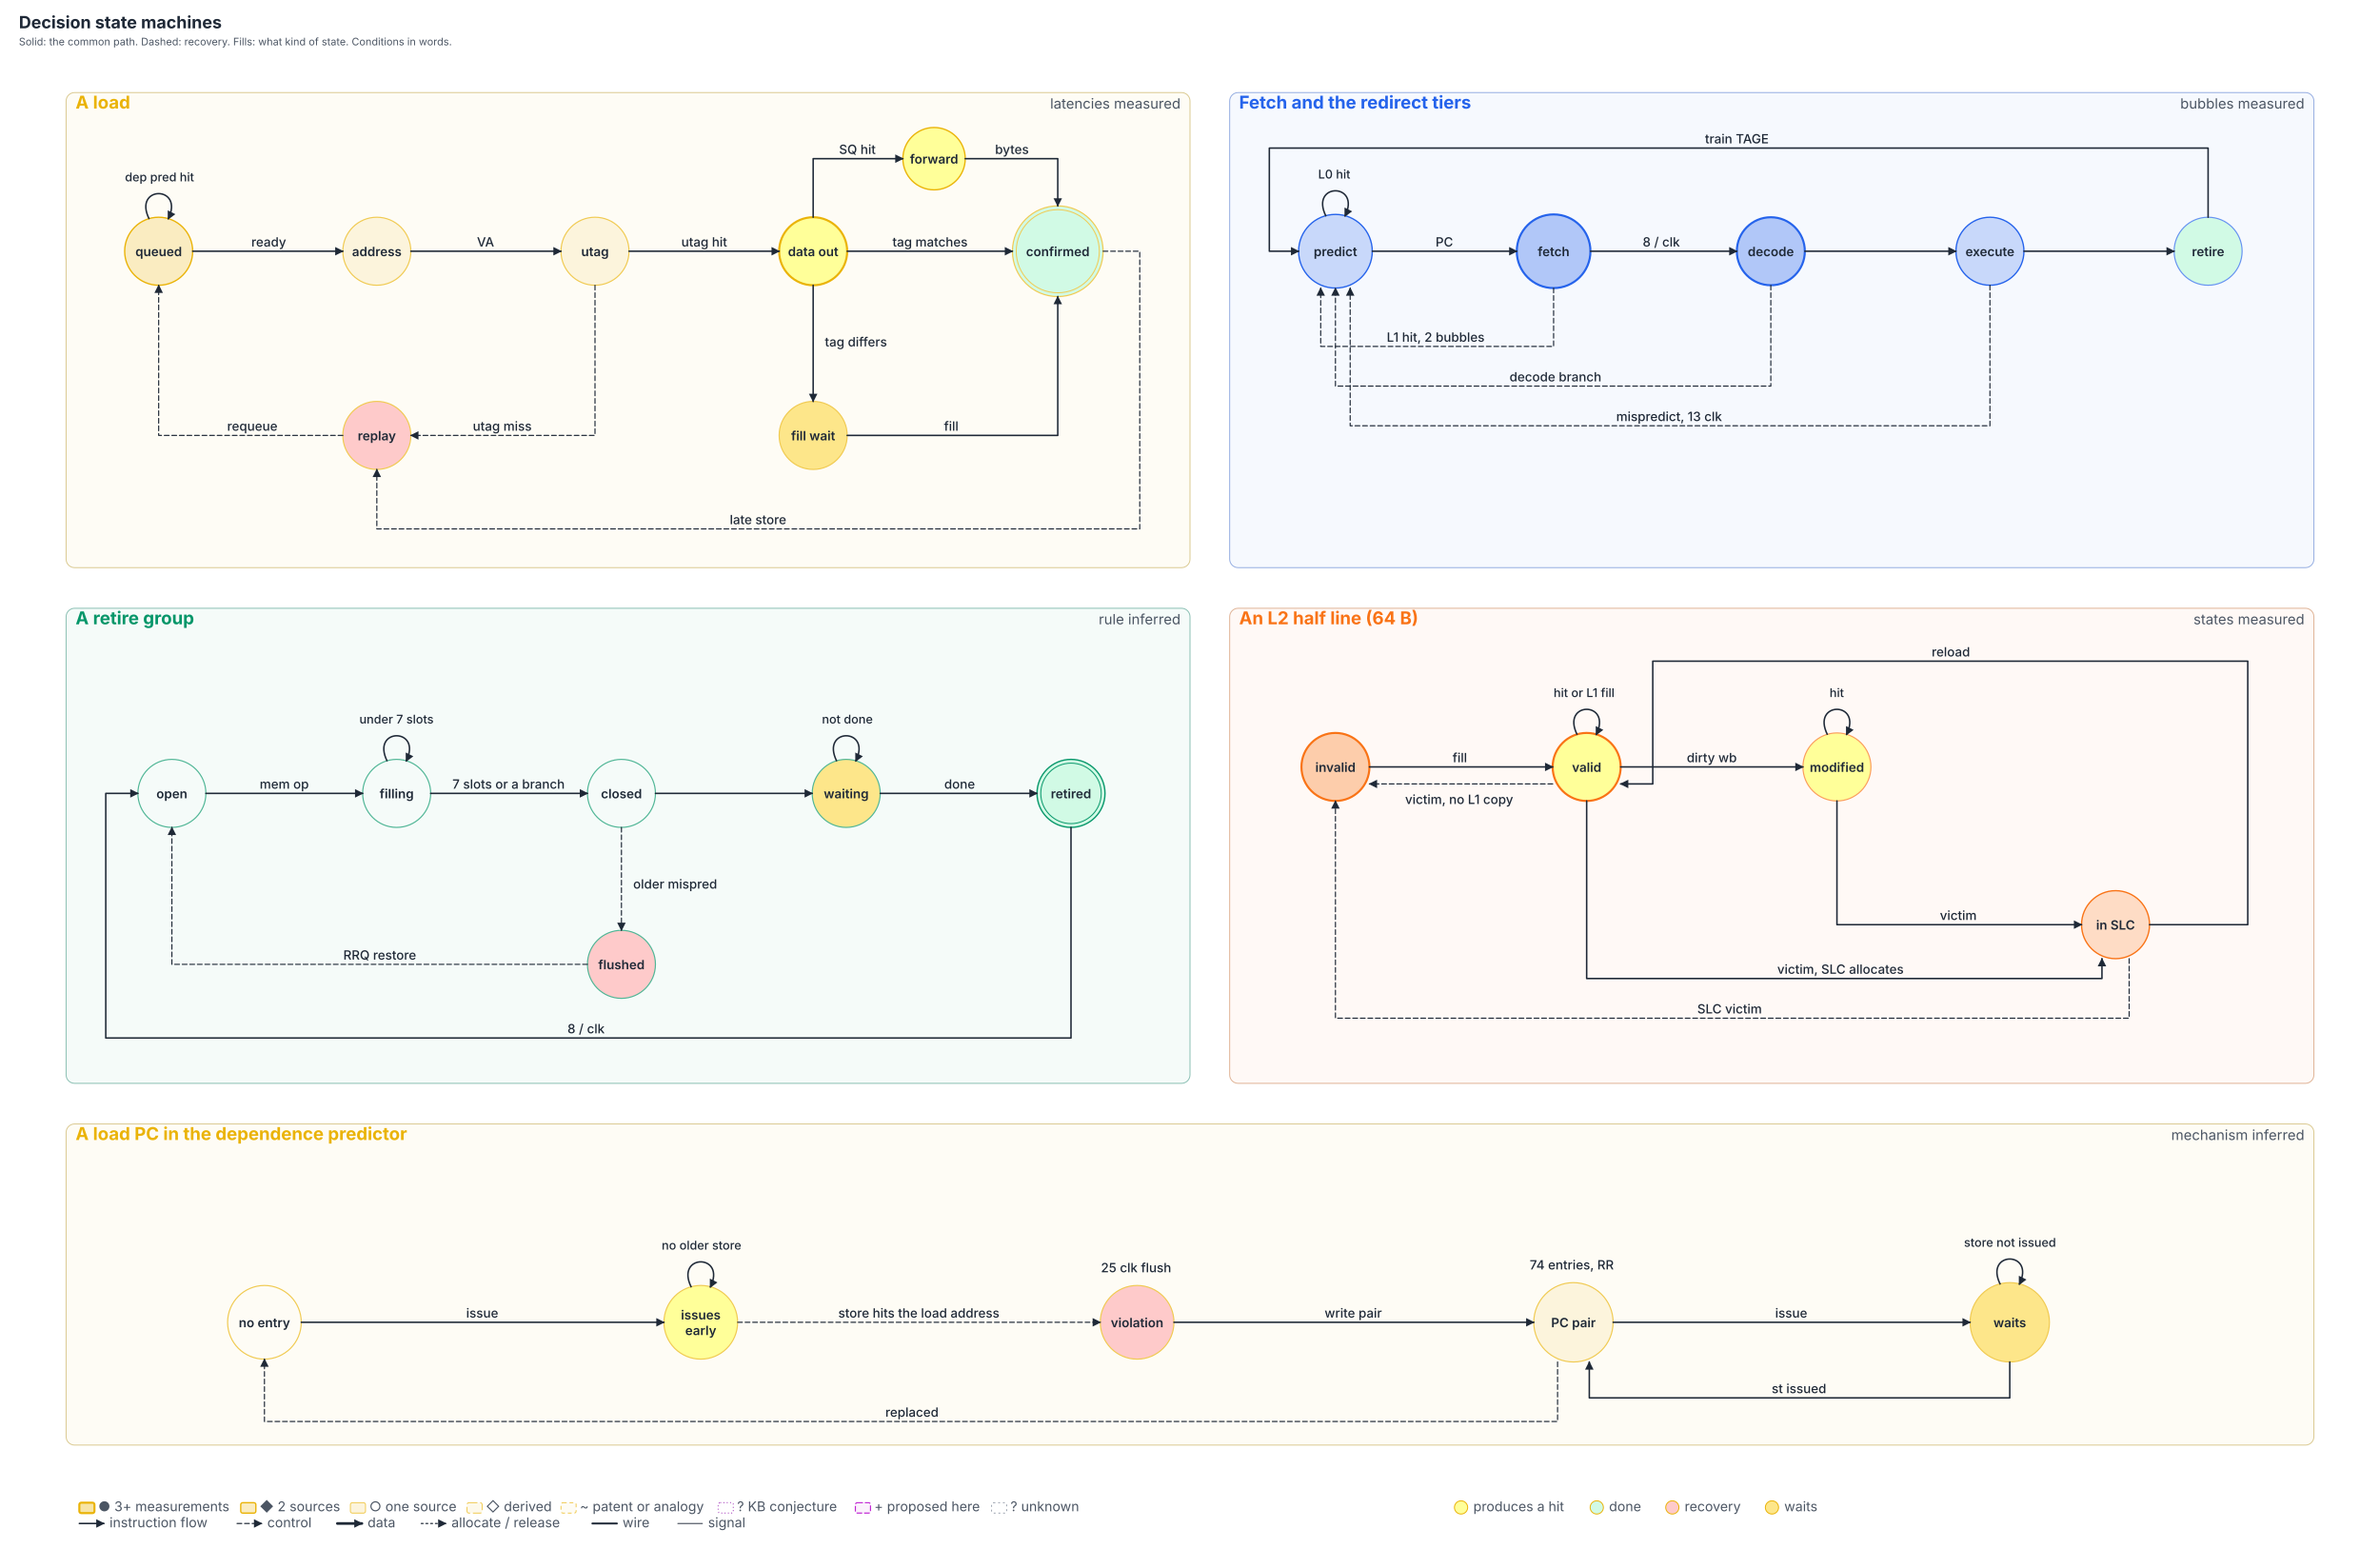
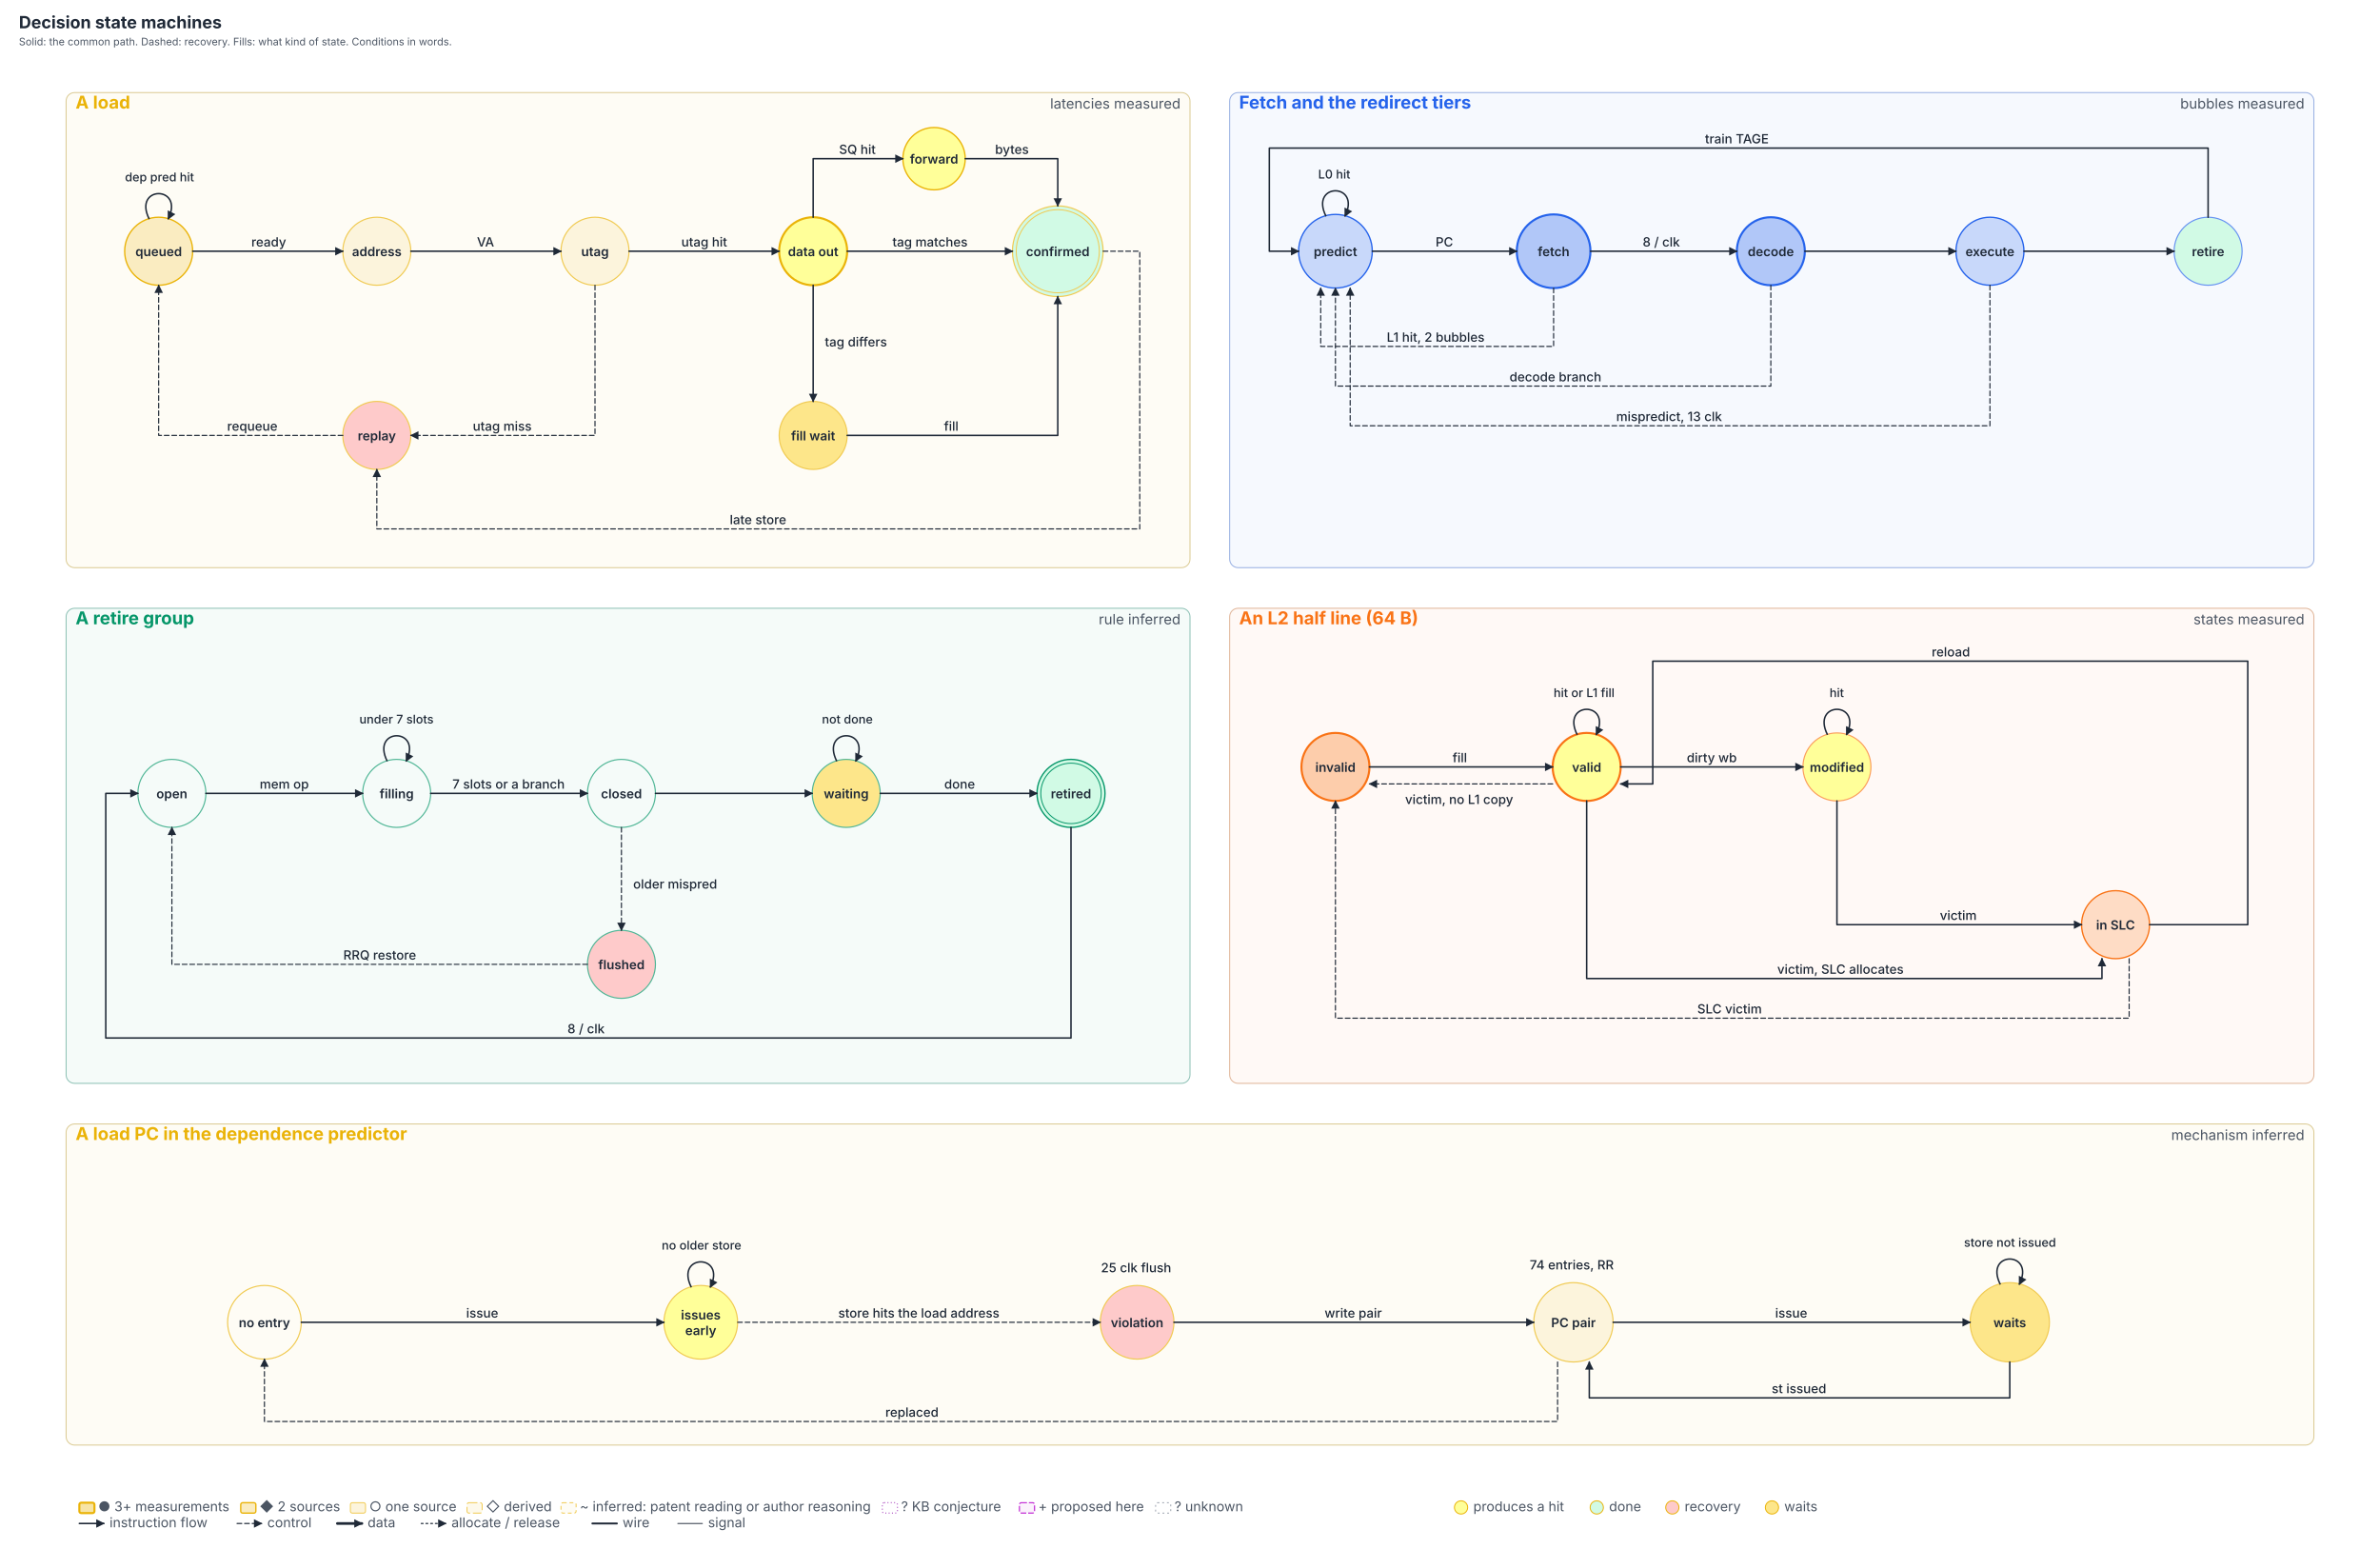
<svg xmlns="http://www.w3.org/2000/svg" viewBox="0 0 2520 1640" width="2520" height="1640" role="img" aria-label="Decision state machines" font-family="Inter, 'Helvetica Neue', Arial, sans-serif" data-kinds="fsm">
  <defs>
    <marker id="arrow" viewBox="0 0 10 10" refX="9" refY="5" markerWidth="9" markerHeight="9" markerUnits="userSpaceOnUse" orient="auto-start-reverse">
      <path d="M0,0 L10,5 L0,10 z" fill="#1f2937" />
    </marker>
    <marker id="arrowrev" viewBox="0 0 10 10" refX="1" refY="5" markerWidth="9" markerHeight="9" markerUnits="userSpaceOnUse" orient="auto-start-reverse">
      <path d="M10,0 L0,5 L10,10 z" fill="#1f2937" />
    </marker>
  </defs>
  <rect x="0" y="0" width="2520" height="1640" fill="#ffffff" />
  <text x="20" y="30" font-family="Inter, 'Helvetica Neue', Arial, sans-serif" font-size="18" font-weight="700" fill="#1f2937">Decision state machines</text>
  <text x="20" y="48" font-family="Inter, 'Helvetica Neue', Arial, sans-serif" font-size="11" fill="#4b5563">Solid: the common path. Dashed: recovery. Fills: what kind of state. Conditions in words.</text>
  <rect x="70.0" y="98.0" width="1190.0" height="503.0" rx="9" fill="#fefcf5" stroke="#dac991" stroke-width="1" />
  <text x="80.0" y="115.0" font-family="Inter, 'Helvetica Neue', Arial, sans-serif" font-size="18.75" font-weight="700" fill="#eab308" text-anchor="start">A load</text>
  <text x="1250.0" y="115.0" font-family="Inter, 'Helvetica Neue', Arial, sans-serif" font-size="15" font-weight="400" fill="#4b5563" text-anchor="end">latencies measured</text>
  <rect x="1302.0" y="98.0" width="1148.0" height="503.0" rx="9" fill="#f6f9fe" stroke="#95ade1" stroke-width="1" />
  <text x="1312.0" y="115.0" font-family="Inter, 'Helvetica Neue', Arial, sans-serif" font-size="18.75" font-weight="700" fill="#2563eb" text-anchor="start">Fetch and the redirect tiers</text>
  <text x="2440.0" y="115.0" font-family="Inter, 'Helvetica Neue', Arial, sans-serif" font-size="15" font-weight="400" fill="#4b5563" text-anchor="end">bubbles measured</text>
  <rect x="70.0" y="644.0" width="1190.0" height="503.0" rx="9" fill="#f5fbf9" stroke="#8abfb3" stroke-width="1" />
  <text x="80.0" y="661.0" font-family="Inter, 'Helvetica Neue', Arial, sans-serif" font-size="18.75" font-weight="700" fill="#059669" text-anchor="start">A retire group</text>
  <text x="1250.0" y="661.0" font-family="Inter, 'Helvetica Neue', Arial, sans-serif" font-size="15" font-weight="400" fill="#4b5563" text-anchor="end">rule inferred</text>
  <rect x="1302.0" y="644.0" width="1148.0" height="503.0" rx="9" fill="#fff9f6" stroke="#dfb396" stroke-width="1" />
  <text x="1312.0" y="661.0" font-family="Inter, 'Helvetica Neue', Arial, sans-serif" font-size="18.75" font-weight="700" fill="#f97316" text-anchor="start">An L2 half line (64 B)</text>
  <text x="2440.0" y="661.0" font-family="Inter, 'Helvetica Neue', Arial, sans-serif" font-size="15" font-weight="400" fill="#4b5563" text-anchor="end">states measured</text>
  <rect x="70.0" y="1190.0" width="2380.0" height="340.0" rx="9" fill="#fefcf5" stroke="#dac991" stroke-width="1" />
  <text x="80.0" y="1207.0" font-family="Inter, 'Helvetica Neue', Arial, sans-serif" font-size="18.75" font-weight="700" fill="#eab308" text-anchor="start">A load PC in the dependence predictor</text>
  <text x="2440.0" y="1207.0" font-family="Inter, 'Helvetica Neue', Arial, sans-serif" font-size="15" font-weight="400" fill="#4b5563" text-anchor="end">mechanism inferred</text>
  <circle cx="168.0" cy="266.0" r="36" fill="#faecc1" stroke="#eab308" stroke-width="1.4" />
  <circle cx="399.0" cy="266.0" r="36" fill="#fcf4dc" stroke="#f0ca52" stroke-width="1.2" />
  <circle cx="630.0" cy="266.0" r="36" fill="#fcf4dc" stroke="#f0ca52" stroke-width="1.2" />
  <circle cx="861.0" cy="266.0" r="36" fill="#ffff99" stroke="#eab308" stroke-width="2.2" />
  <circle cx="1120.0" cy="266.0" r="48" fill="#d1fae5" stroke="#f0ca52" stroke-width="1.2" />
  <circle cx="1120.0" cy="266.0" r="44" fill="none" stroke="#f0ca52" stroke-width="1" />
  <circle cx="989.0" cy="168.0" r="33" fill="#ffff99" stroke="#eab308" stroke-width="1.4" />
  <circle cx="399.0" cy="461.0" r="36" fill="#fecaca" stroke="#f0ca52" stroke-width="1.2" />
  <circle cx="861.0" cy="461.0" r="36" fill="#fde68a" stroke="#f0ca52" stroke-width="1.2" />
  <circle cx="1414.0" cy="266.0" r="39" fill="#c8d8fa" stroke="#2563eb" stroke-width="1.4" />
  <circle cx="1645.0" cy="266.0" r="39" fill="#b1c7f8" stroke="#2563eb" stroke-width="2.2" />
  <circle cx="1875.0" cy="266.0" r="36" fill="#b1c7f8" stroke="#2563eb" stroke-width="2.2" />
  <circle cx="2107.0" cy="266.0" r="36" fill="#c8d8fa" stroke="#2563eb" stroke-width="1.4" />
  <circle cx="2338.0" cy="266.0" r="36" fill="#d1fae5" stroke="#6692f1" stroke-width="1.2" />
  <circle cx="182.0" cy="840.0" r="36" fill="#f5fbf9" stroke="#50b696" stroke-width="1.2" />
  <circle cx="420.0" cy="840.0" r="36" fill="#f5fbf9" stroke="#50b696" stroke-width="1.2" />
  <circle cx="658.0" cy="840.0" r="36" fill="#f5fbf9" stroke="#50b696" stroke-width="1.2" />
  <circle cx="896.0" cy="840.0" r="36" fill="#fde68a" stroke="#50b696" stroke-width="1.2" />
  <circle cx="1134.0" cy="840.0" r="36" fill="#d1fae5" stroke="#059669" stroke-width="1.4" />
  <circle cx="1134.0" cy="840.0" r="32" fill="none" stroke="#059669" stroke-width="1" />
  <circle cx="658.0" cy="1021.0" r="36" fill="#fecaca" stroke="#50b696" stroke-width="1.2" />
  <circle cx="1414.0" cy="812.0" r="36" fill="#fdcdab" stroke="#f97316" stroke-width="2.2" />
  <circle cx="1680.0" cy="812.0" r="36" fill="#ffff99" stroke="#f97316" stroke-width="2.2" />
  <circle cx="1945.0" cy="812.0" r="36" fill="#ffff99" stroke="#fb9d5c" stroke-width="1.2" />
  <circle cx="2240.0" cy="979.0" r="36" fill="#fedcc5" stroke="#f97316" stroke-width="1.4" />
  <circle cx="280.0" cy="1400.0" r="39" fill="#fefcf5" stroke="#f0ca52" stroke-width="1.2" />
  <circle cx="742.0" cy="1400.0" r="39" fill="#ffff99" stroke="#f0ca52" stroke-width="1.2" />
  <circle cx="1204.0" cy="1400.0" r="39" fill="#fecaca" stroke="#f0ca52" stroke-width="1.2" />
  <circle cx="1666.0" cy="1400.0" r="42" fill="#fcf4dc" stroke="#f0ca52" stroke-width="1.2" />
  <circle cx="2128.0" cy="1400.0" r="42" fill="#fde68a" stroke="#f0ca52" stroke-width="1.2" />
  <circle cx="1547.0" cy="1596.0" r="7" fill="#ffff99" stroke="#eab308" stroke-width="1" />
  <circle cx="1690.7" cy="1596.0" r="7" fill="#d1fae5" stroke="#eab308" stroke-width="1" />
  <circle cx="1770.7" cy="1596.0" r="7" fill="#fecaca" stroke="#eab308" stroke-width="1" />
  <circle cx="1876.2" cy="1596.0" r="7" fill="#fde68a" stroke="#eab308" stroke-width="1" />
  <path d="M 158.0,232.0 C 140.0,196.0 196.0,196.0 178.0,232.0" fill="none" stroke="#1f2937" stroke-width="1.6" marker-end="url(#arrow)" />
  <polyline points="204.0,266.0 363.0,266.0" fill="none" stroke="#1f2937" stroke-width="1.6" marker-end="url(#arrow)" stroke-linejoin="round" stroke-linecap="round" data-eid="1" data-src="a0" data-dst="a1" />
  <polyline points="435.0,266.0 594.0,266.0" fill="none" stroke="#1f2937" stroke-width="1.6" marker-end="url(#arrow)" stroke-linejoin="round" stroke-linecap="round" data-eid="2" data-src="a1" data-dst="a2" />
  <polyline points="666.0,266.0 825.0,266.0" fill="none" stroke="#1f2937" stroke-width="1.6" marker-end="url(#arrow)" stroke-linejoin="round" stroke-linecap="round" data-eid="3" data-src="a2" data-dst="a3" />
  <polyline points="897.0,266.0 1072.0,266.0" fill="none" stroke="#1f2937" stroke-width="1.6" marker-end="url(#arrow)" stroke-linejoin="round" stroke-linecap="round" data-eid="4" data-src="a3" data-dst="a4" />
  <polyline points="861.0,230.0 861.0,168.0 956.0,168.0" fill="none" stroke="#1f2937" stroke-width="1.6" marker-end="url(#arrow)" stroke-linejoin="round" stroke-linecap="round" data-eid="5" data-src="a3" data-dst="a7" />
  <polyline points="1022.0,168.0 1120.0,168.0 1120.0,218.0" fill="none" stroke="#1f2937" stroke-width="1.6" marker-end="url(#arrow)" stroke-linejoin="round" stroke-linecap="round" data-eid="6" data-src="a7" data-dst="a4" />
  <polyline points="861.0,302.0 861.0,425.0" fill="none" stroke="#1f2937" stroke-width="1.6" marker-end="url(#arrow)" stroke-linejoin="round" stroke-linecap="round" data-eid="7" data-src="a3" data-dst="a5" />
  <polyline points="897.0,461.0 1120.0,461.0 1120.0,314.0" fill="none" stroke="#1f2937" stroke-width="1.6" marker-end="url(#arrow)" stroke-linejoin="round" stroke-linecap="round" data-eid="8" data-src="a5" data-dst="a4" />
  <polyline points="630.0,302.0 630.0,461.0 435.0,461.0" fill="none" stroke="#1f2937" stroke-width="1.2" stroke-dasharray="5 3" marker-end="url(#arrow)" stroke-linejoin="round" stroke-linecap="round" data-eid="9" data-src="a2" data-dst="a6" />
  <polyline points="363.0,461.0 168.0,461.0 168.0,302.0" fill="none" stroke="#1f2937" stroke-width="1.2" stroke-dasharray="5 3" marker-end="url(#arrow)" stroke-linejoin="round" stroke-linecap="round" data-eid="10" data-src="a6" data-dst="a0" />
  <polyline points="1168.0,266.0 1206.8,266.0 1206.8,560.0 399.0,560.0 399.0,497.0" fill="none" stroke="#1f2937" stroke-width="1.2" stroke-dasharray="5 3" marker-end="url(#arrow)" stroke-linejoin="round" stroke-linecap="round" data-eid="11" data-src="a4" data-dst="a6" />
  <path d="M 1404.0,229.0 C 1386.0,193.0 1442.0,193.0 1424.0,229.0" fill="none" stroke="#1f2937" stroke-width="1.6" marker-end="url(#arrow)" />
  <polyline points="1453.0,266.0 1606.0,266.0" fill="none" stroke="#1f2937" stroke-width="1.6" marker-end="url(#arrow)" stroke-linejoin="round" stroke-linecap="round" data-eid="13" data-src="b0" data-dst="b1" />
  <polyline points="1684.0,266.0 1839.0,266.0" fill="none" stroke="#1f2937" stroke-width="1.6" marker-end="url(#arrow)" stroke-linejoin="round" stroke-linecap="round" data-eid="14" data-src="b1" data-dst="b2" />
  <polyline points="1911.0,266.0 2071.0,266.0" fill="none" stroke="#1f2937" stroke-width="1.6" marker-end="url(#arrow)" stroke-linejoin="round" stroke-linecap="round" data-eid="15" data-src="b2" data-dst="b3" />
  <polyline points="2143.0,266.0 2302.0,266.0" fill="none" stroke="#1f2937" stroke-width="1.6" marker-end="url(#arrow)" stroke-linejoin="round" stroke-linecap="round" data-eid="16" data-src="b3" data-dst="b4" />
  <polyline points="1645.0,305.0 1645.0,366.8 1398.4,366.8 1398.4,305.0" fill="none" stroke="#1f2937" stroke-width="1.2" stroke-dasharray="5 3" marker-end="url(#arrow)" stroke-linejoin="round" stroke-linecap="round" data-eid="17" data-src="b1" data-dst="b0" />
  <polyline points="1875.0,302.0 1875.0,408.8 1414.0,408.8 1414.0,305.0" fill="none" stroke="#1f2937" stroke-width="1.2" stroke-dasharray="5 3" marker-end="url(#arrow)" stroke-linejoin="round" stroke-linecap="round" data-eid="18" data-src="b2" data-dst="b0" />
  <polyline points="2107.0,302.0 2107.0,450.8 1429.6,450.8 1429.6,305.0" fill="none" stroke="#1f2937" stroke-width="1.2" stroke-dasharray="5 3" marker-end="url(#arrow)" stroke-linejoin="round" stroke-linecap="round" data-eid="19" data-src="b3" data-dst="b0" />
  <polyline points="2338.0,230.0 2338.0,156.8 1344.0,156.8 1344.0,266.0 1375.0,266.0" fill="none" stroke="#1f2937" stroke-width="1.6" marker-end="url(#arrow)" stroke-linejoin="round" stroke-linecap="round" data-eid="20" data-src="b4" data-dst="b0" />
  <polyline points="218.0,840.0 384.0,840.0" fill="none" stroke="#1f2937" stroke-width="1.6" marker-end="url(#arrow)" stroke-linejoin="round" stroke-linecap="round" data-eid="21" data-src="c0" data-dst="c1" />
  <path d="M 410.0,806.0 C 392.0,770.0 448.0,770.0 430.0,806.0" fill="none" stroke="#1f2937" stroke-width="1.6" marker-end="url(#arrow)" />
  <polyline points="456.0,840.0 622.0,840.0" fill="none" stroke="#1f2937" stroke-width="1.6" marker-end="url(#arrow)" stroke-linejoin="round" stroke-linecap="round" data-eid="23" data-src="c1" data-dst="c2" />
  <polyline points="694.0,840.0 860.0,840.0" fill="none" stroke="#1f2937" stroke-width="1.6" marker-end="url(#arrow)" stroke-linejoin="round" stroke-linecap="round" data-eid="24" data-src="c2" data-dst="c3" />
  <path d="M 886.0,806.0 C 868.0,770.0 924.0,770.0 906.0,806.0" fill="none" stroke="#1f2937" stroke-width="1.6" marker-end="url(#arrow)" />
  <polyline points="932.0,840.0 1098.0,840.0" fill="none" stroke="#1f2937" stroke-width="1.6" marker-end="url(#arrow)" stroke-linejoin="round" stroke-linecap="round" data-eid="26" data-src="c3" data-dst="c4" />
  <polyline points="1134.0,876.0 1134.0,1099.0 112.0,1099.0 112.0,840.0 146.0,840.0" fill="none" stroke="#1f2937" stroke-width="1.6" marker-end="url(#arrow)" stroke-linejoin="round" stroke-linecap="round" data-eid="27" data-src="c4" data-dst="c0" />
  <polyline points="658.0,876.0 658.0,985.0" fill="none" stroke="#1f2937" stroke-width="1.2" stroke-dasharray="5 3" marker-end="url(#arrow)" stroke-linejoin="round" stroke-linecap="round" data-eid="28" data-src="c2" data-dst="c5" />
  <polyline points="622.0,1021.0 182.0,1021.0 182.0,876.0" fill="none" stroke="#1f2937" stroke-width="1.2" stroke-dasharray="5 3" marker-end="url(#arrow)" stroke-linejoin="round" stroke-linecap="round" data-eid="29" data-src="c5" data-dst="c0" />
  <polyline points="1450.0,812.0 1644.0,812.0" fill="none" stroke="#1f2937" stroke-width="1.6" marker-end="url(#arrow)" stroke-linejoin="round" stroke-linecap="round" data-eid="30" data-src="d0" data-dst="d1" />
  <path d="M 1670.0,778.0 C 1652.0,742.0 1708.0,742.0 1690.0,778.0" fill="none" stroke="#1f2937" stroke-width="1.6" marker-end="url(#arrow)" />
  <polyline points="1716.0,812.0 1909.0,812.0" fill="none" stroke="#1f2937" stroke-width="1.6" marker-end="url(#arrow)" stroke-linejoin="round" stroke-linecap="round" data-eid="32" data-src="d1" data-dst="d2" />
  <path d="M 1935.0,778.0 C 1917.0,742.0 1973.0,742.0 1955.0,778.0" fill="none" stroke="#1f2937" stroke-width="1.6" marker-end="url(#arrow)" />
  <polyline points="1644.0,830.0 1450.0,830.0" fill="none" stroke="#1f2937" stroke-width="1.2" stroke-dasharray="5 3" marker-end="url(#arrow)" stroke-linejoin="round" stroke-linecap="round" data-eid="34" data-src="d1" data-dst="d0" />
  <polyline points="1945.0,848.0 1945.0,979.0 2204.0,979.0" fill="none" stroke="#1f2937" stroke-width="1.6" marker-end="url(#arrow)" stroke-linejoin="round" stroke-linecap="round" data-eid="35" data-src="d2" data-dst="d3" />
  <polyline points="1680.0,848.0 1680.0,1036.0 2225.6,1036.0 2225.6,1015.0" fill="none" stroke="#1f2937" stroke-width="1.6" marker-end="url(#arrow)" stroke-linejoin="round" stroke-linecap="round" data-eid="36" data-src="d1" data-dst="d3" />
  <polyline points="2276.0,979.0 2380.0,979.0 2380.0,700.0 1750.0,700.0 1750.0,830.0 1716.0,830.0" fill="none" stroke="#1f2937" stroke-width="1.6" marker-end="url(#arrow)" stroke-linejoin="round" stroke-linecap="round" data-eid="37" data-src="d3" data-dst="d1" />
  <polyline points="2254.4,1015.0 2254.4,1078.0 1414.0,1078.0 1414.0,848.0" fill="none" stroke="#1f2937" stroke-width="1.2" stroke-dasharray="5 3" marker-end="url(#arrow)" stroke-linejoin="round" stroke-linecap="round" data-eid="38" data-src="d3" data-dst="d0" />
  <polyline points="319.0,1400.0 703.0,1400.0" fill="none" stroke="#1f2937" stroke-width="1.6" marker-end="url(#arrow)" stroke-linejoin="round" stroke-linecap="round" data-eid="39" data-src="e0" data-dst="e1" />
  <path d="M 732.0,1363.0 C 714.0,1327.0 770.0,1327.0 752.0,1363.0" fill="none" stroke="#1f2937" stroke-width="1.6" marker-end="url(#arrow)" />
  <polyline points="781.0,1400.0 1165.0,1400.0" fill="none" stroke="#1f2937" stroke-width="1.2" stroke-dasharray="5 3" marker-end="url(#arrow)" stroke-linejoin="round" stroke-linecap="round" data-eid="41" data-src="e1" data-dst="e2" />
  <polyline points="1243.0,1400.0 1624.0,1400.0" fill="none" stroke="#1f2937" stroke-width="1.6" marker-end="url(#arrow)" stroke-linejoin="round" stroke-linecap="round" data-eid="42" data-src="e2" data-dst="e3" />
  <polyline points="1708.0,1400.0 2086.0,1400.0" fill="none" stroke="#1f2937" stroke-width="1.6" marker-end="url(#arrow)" stroke-linejoin="round" stroke-linecap="round" data-eid="43" data-src="e3" data-dst="e4" />
  <path d="M 2118.0,1360.0 C 2100.0,1324.0 2156.0,1324.0 2138.0,1360.0" fill="none" stroke="#1f2937" stroke-width="1.6" marker-end="url(#arrow)" />
  <polyline points="2128.0,1442.0 2128.0,1480.0 1682.8,1480.0 1682.8,1442.0" fill="none" stroke="#1f2937" stroke-width="1.6" marker-end="url(#arrow)" stroke-linejoin="round" stroke-linecap="round" data-eid="45" data-src="e4" data-dst="e3" />
  <polyline points="1649.2,1442.0 1649.2,1505.0 280.0,1505.0 280.0,1439.0" fill="none" stroke="#1f2937" stroke-width="1.2" stroke-dasharray="5 3" marker-end="url(#arrow)" stroke-linejoin="round" stroke-linecap="round" data-eid="46" data-src="e3" data-dst="e0" />
  <text x="168.0" y="271.2" font-family="Inter, 'Helvetica Neue', Arial, sans-serif" font-size="13.5" font-weight="600" fill="#1f2937" text-anchor="middle">queued</text>
  <text x="399.0" y="271.2" font-family="Inter, 'Helvetica Neue', Arial, sans-serif" font-size="13.5" font-weight="600" fill="#1f2937" text-anchor="middle">address</text>
  <text x="630.0" y="271.2" font-family="Inter, 'Helvetica Neue', Arial, sans-serif" font-size="13.5" font-weight="600" fill="#1f2937" text-anchor="middle">utag</text>
  <text x="861.0" y="271.2" font-family="Inter, 'Helvetica Neue', Arial, sans-serif" font-size="13.5" font-weight="600" fill="#1f2937" text-anchor="middle">data out</text>
  <text x="1120.0" y="271.2" font-family="Inter, 'Helvetica Neue', Arial, sans-serif" font-size="13.5" font-weight="600" fill="#1f2937" text-anchor="middle">confirmed</text>
  <text x="989.0" y="173.2" font-family="Inter, 'Helvetica Neue', Arial, sans-serif" font-size="13.5" font-weight="600" fill="#1f2937" text-anchor="middle">forward</text>
  <text x="399.0" y="466.2" font-family="Inter, 'Helvetica Neue', Arial, sans-serif" font-size="13.5" font-weight="600" fill="#1f2937" text-anchor="middle">replay</text>
  <text x="861.0" y="466.2" font-family="Inter, 'Helvetica Neue', Arial, sans-serif" font-size="13.5" font-weight="600" fill="#1f2937" text-anchor="middle">fill wait</text>
  <text x="132.3" y="192.0" font-family="Inter, 'Helvetica Neue', Arial, sans-serif" font-size="12.75" font-weight="500" fill="#1f2937" text-anchor="start" data-owner="trans-a0-a0">dep pred hit</text>
  <text x="266.1" y="261.0" font-family="Inter, 'Helvetica Neue', Arial, sans-serif" font-size="13.5" font-weight="500" fill="#1f2937" text-anchor="start" data-owner="1">ready</text>
  <text x="505.0" y="261.0" font-family="Inter, 'Helvetica Neue', Arial, sans-serif" font-size="13.5" font-weight="500" fill="#1f2937" text-anchor="start" data-owner="2">VA</text>
  <text x="721.4" y="261.0" font-family="Inter, 'Helvetica Neue', Arial, sans-serif" font-size="13.5" font-weight="500" fill="#1f2937" text-anchor="start" data-owner="3">utag hit</text>
  <text x="945.0" y="261.0" font-family="Inter, 'Helvetica Neue', Arial, sans-serif" font-size="13.5" font-weight="500" fill="#1f2937" text-anchor="start" data-owner="4">tag matches</text>
  <text x="888.4" y="163.0" font-family="Inter, 'Helvetica Neue', Arial, sans-serif" font-size="13.5" font-weight="500" fill="#1f2937" text-anchor="start" data-owner="5">SQ hit</text>
  <text x="1053.6" y="163.0" font-family="Inter, 'Helvetica Neue', Arial, sans-serif" font-size="13.5" font-weight="500" fill="#1f2937" text-anchor="start" data-owner="6">bytes</text>
  <text x="873.4" y="366.8" font-family="Inter, 'Helvetica Neue', Arial, sans-serif" font-size="13.5" font-weight="500" fill="#1f2937" text-anchor="start" data-owner="7">tag differs</text>
  <text x="999.5" y="456.0" font-family="Inter, 'Helvetica Neue', Arial, sans-serif" font-size="13.5" font-weight="500" fill="#1f2937" text-anchor="start" data-owner="8">fill</text>
  <text x="500.6" y="456.0" font-family="Inter, 'Helvetica Neue', Arial, sans-serif" font-size="13.5" font-weight="500" fill="#1f2937" text-anchor="start" data-owner="9">utag miss</text>
  <text x="240.5" y="456.0" font-family="Inter, 'Helvetica Neue', Arial, sans-serif" font-size="13.5" font-weight="500" fill="#1f2937" text-anchor="start" data-owner="10">requeue</text>
  <text x="772.7" y="555.0" font-family="Inter, 'Helvetica Neue', Arial, sans-serif" font-size="13.5" font-weight="500" fill="#1f2937" text-anchor="start" data-owner="11">late store</text>
  <text x="1414.0" y="271.2" font-family="Inter, 'Helvetica Neue', Arial, sans-serif" font-size="13.5" font-weight="600" fill="#1f2937" text-anchor="middle">predict</text>
  <text x="1645.0" y="271.2" font-family="Inter, 'Helvetica Neue', Arial, sans-serif" font-size="13.5" font-weight="600" fill="#1f2937" text-anchor="middle">fetch</text>
  <text x="1875.0" y="271.2" font-family="Inter, 'Helvetica Neue', Arial, sans-serif" font-size="13.5" font-weight="600" fill="#1f2937" text-anchor="middle">decode</text>
  <text x="2107.0" y="271.2" font-family="Inter, 'Helvetica Neue', Arial, sans-serif" font-size="13.5" font-weight="600" fill="#1f2937" text-anchor="middle">execute</text>
  <text x="2338.0" y="271.2" font-family="Inter, 'Helvetica Neue', Arial, sans-serif" font-size="13.5" font-weight="600" fill="#1f2937" text-anchor="middle">retire</text>
  <text x="1395.7" y="189.0" font-family="Inter, 'Helvetica Neue', Arial, sans-serif" font-size="12.75" font-weight="500" fill="#1f2937" text-anchor="start" data-owner="trans-b0-b0">L0 hit</text>
  <text x="1520.0" y="261.0" font-family="Inter, 'Helvetica Neue', Arial, sans-serif" font-size="13.5" font-weight="500" fill="#1f2937" text-anchor="start" data-owner="13">PC</text>
  <text x="1739.3" y="261.0" font-family="Inter, 'Helvetica Neue', Arial, sans-serif" font-size="13.5" font-weight="500" fill="#1f2937" text-anchor="start" data-owner="14">8 / clk</text>
  <text x="1468.3" y="361.8" font-family="Inter, 'Helvetica Neue', Arial, sans-serif" font-size="13.5" font-weight="500" fill="#1f2937" text-anchor="start" data-owner="17">L1 hit, 2 bubbles</text>
  <text x="1598.3" y="403.8" font-family="Inter, 'Helvetica Neue', Arial, sans-serif" font-size="13.5" font-weight="500" fill="#1f2937" text-anchor="start" data-owner="18">decode branch</text>
  <text x="1711.3" y="445.8" font-family="Inter, 'Helvetica Neue', Arial, sans-serif" font-size="13.5" font-weight="500" fill="#1f2937" text-anchor="start" data-owner="19">mispredict, 13 clk</text>
  <text x="1805.3" y="151.8" font-family="Inter, 'Helvetica Neue', Arial, sans-serif" font-size="13.5" font-weight="500" fill="#1f2937" text-anchor="start" data-owner="20">train TAGE</text>
  <text x="182.0" y="845.2" font-family="Inter, 'Helvetica Neue', Arial, sans-serif" font-size="13.5" font-weight="600" fill="#1f2937" text-anchor="middle">open</text>
  <text x="420.0" y="845.2" font-family="Inter, 'Helvetica Neue', Arial, sans-serif" font-size="13.5" font-weight="600" fill="#1f2937" text-anchor="middle">filling</text>
  <text x="658.0" y="845.2" font-family="Inter, 'Helvetica Neue', Arial, sans-serif" font-size="13.5" font-weight="600" fill="#1f2937" text-anchor="middle">closed</text>
  <text x="896.0" y="845.2" font-family="Inter, 'Helvetica Neue', Arial, sans-serif" font-size="13.5" font-weight="600" fill="#1f2937" text-anchor="middle">waiting</text>
  <text x="1134.0" y="845.2" font-family="Inter, 'Helvetica Neue', Arial, sans-serif" font-size="13.5" font-weight="600" fill="#1f2937" text-anchor="middle">retired</text>
  <text x="658.0" y="1026.2" font-family="Inter, 'Helvetica Neue', Arial, sans-serif" font-size="13.5" font-weight="600" fill="#1f2937" text-anchor="middle">flushed</text>
  <text x="275.0" y="835.0" font-family="Inter, 'Helvetica Neue', Arial, sans-serif" font-size="13.5" font-weight="500" fill="#1f2937" text-anchor="start" data-owner="21">mem op</text>
  <text x="380.5" y="766.0" font-family="Inter, 'Helvetica Neue', Arial, sans-serif" font-size="12.75" font-weight="500" fill="#1f2937" text-anchor="start" data-owner="trans-c1-c1">under 7 slots</text>
  <text x="479.0" y="835.0" font-family="Inter, 'Helvetica Neue', Arial, sans-serif" font-size="13.5" font-weight="500" fill="#1f2937" text-anchor="start" data-owner="23">7 slots or a branch</text>
  <text x="870.3" y="766.0" font-family="Inter, 'Helvetica Neue', Arial, sans-serif" font-size="12.75" font-weight="500" fill="#1f2937" text-anchor="start" data-owner="trans-c3-c3">not done</text>
  <text x="999.8" y="835.0" font-family="Inter, 'Helvetica Neue', Arial, sans-serif" font-size="13.5" font-weight="500" fill="#1f2937" text-anchor="start" data-owner="26">done</text>
  <text x="600.8" y="1094.0" font-family="Inter, 'Helvetica Neue', Arial, sans-serif" font-size="13.5" font-weight="500" fill="#1f2937" text-anchor="start" data-owner="27">8 / clk</text>
  <text x="670.4" y="940.8" font-family="Inter, 'Helvetica Neue', Arial, sans-serif" font-size="13.5" font-weight="500" fill="#1f2937" text-anchor="start" data-owner="28">older mispred</text>
  <text x="363.5" y="1016.0" font-family="Inter, 'Helvetica Neue', Arial, sans-serif" font-size="13.5" font-weight="500" fill="#1f2937" text-anchor="start" data-owner="29">RRQ restore</text>
  <text x="1414.0" y="817.2" font-family="Inter, 'Helvetica Neue', Arial, sans-serif" font-size="13.5" font-weight="600" fill="#1f2937" text-anchor="middle">invalid</text>
  <text x="1680.0" y="817.2" font-family="Inter, 'Helvetica Neue', Arial, sans-serif" font-size="13.5" font-weight="600" fill="#1f2937" text-anchor="middle">valid</text>
  <text x="1945.0" y="817.2" font-family="Inter, 'Helvetica Neue', Arial, sans-serif" font-size="13.5" font-weight="600" fill="#1f2937" text-anchor="middle">modified</text>
  <text x="2240.0" y="984.2" font-family="Inter, 'Helvetica Neue', Arial, sans-serif" font-size="13.5" font-weight="600" fill="#1f2937" text-anchor="middle">in SLC</text>
  <text x="1538.0" y="807.0" font-family="Inter, 'Helvetica Neue', Arial, sans-serif" font-size="13.5" font-weight="500" fill="#1f2937" text-anchor="start" data-owner="30">fill</text>
  <text x="1645.0" y="738.0" font-family="Inter, 'Helvetica Neue', Arial, sans-serif" font-size="12.75" font-weight="500" fill="#1f2937" text-anchor="start" data-owner="trans-d1-d1">hit or L1 fill</text>
  <text x="1786.0" y="807.0" font-family="Inter, 'Helvetica Neue', Arial, sans-serif" font-size="13.5" font-weight="500" fill="#1f2937" text-anchor="start" data-owner="32">dirty wb</text>
  <text x="1937.2" y="738.0" font-family="Inter, 'Helvetica Neue', Arial, sans-serif" font-size="12.75" font-weight="500" fill="#1f2937" text-anchor="start" data-owner="trans-d2-d2">hit</text>
  <text x="1487.8" y="851.2" font-family="Inter, 'Helvetica Neue', Arial, sans-serif" font-size="13.5" font-weight="500" fill="#1f2937" text-anchor="start" data-owner="34">victim, no L1 copy</text>
  <text x="2054.0" y="974.0" font-family="Inter, 'Helvetica Neue', Arial, sans-serif" font-size="13.5" font-weight="500" fill="#1f2937" text-anchor="start" data-owner="35">victim</text>
  <text x="1881.8" y="1031.0" font-family="Inter, 'Helvetica Neue', Arial, sans-serif" font-size="13.5" font-weight="500" fill="#1f2937" text-anchor="start" data-owner="36">victim, SLC allocates</text>
  <text x="2045.3" y="695.0" font-family="Inter, 'Helvetica Neue', Arial, sans-serif" font-size="13.5" font-weight="500" fill="#1f2937" text-anchor="start" data-owner="37">reload</text>
  <text x="1797.1" y="1073.0" font-family="Inter, 'Helvetica Neue', Arial, sans-serif" font-size="13.5" font-weight="500" fill="#1f2937" text-anchor="start" data-owner="38">SLC victim</text>
  <text x="280.0" y="1405.2" font-family="Inter, 'Helvetica Neue', Arial, sans-serif" font-size="13.5" font-weight="600" fill="#1f2937" text-anchor="middle">no entry</text>
  <text x="742.0" y="1397.0" font-family="Inter, 'Helvetica Neue', Arial, sans-serif" font-size="13.5" font-weight="600" fill="#1f2937" text-anchor="middle">issues</text>
  <text x="742.0" y="1413.5" font-family="Inter, 'Helvetica Neue', Arial, sans-serif" font-size="13.5" font-weight="600" fill="#1f2937" text-anchor="middle">early</text>
  <text x="1204.0" y="1405.2" font-family="Inter, 'Helvetica Neue', Arial, sans-serif" font-size="13.5" font-weight="600" fill="#1f2937" text-anchor="middle">violation</text>
  <text x="1666.0" y="1405.2" font-family="Inter, 'Helvetica Neue', Arial, sans-serif" font-size="13.5" font-weight="600" fill="#1f2937" text-anchor="middle">PC pair</text>
  <text x="2128.0" y="1405.2" font-family="Inter, 'Helvetica Neue', Arial, sans-serif" font-size="13.5" font-weight="600" fill="#1f2937" text-anchor="middle">waits</text>
  <text x="1165.7" y="1347.0" font-family="Inter, 'Helvetica Neue', Arial, sans-serif" font-size="13.5" font-weight="500" fill="#1f2937" text-anchor="start">25 clk flush</text>
  <text x="1619.7" y="1344.0" font-family="Inter, 'Helvetica Neue', Arial, sans-serif" font-size="13.5" font-weight="500" fill="#1f2937" text-anchor="start">74 entries, RR</text>
  <text x="493.6" y="1395.0" font-family="Inter, 'Helvetica Neue', Arial, sans-serif" font-size="13.5" font-weight="500" fill="#1f2937" text-anchor="start" data-owner="39">issue</text>
  <text x="700.6" y="1323.0" font-family="Inter, 'Helvetica Neue', Arial, sans-serif" font-size="12.75" font-weight="500" fill="#1f2937" text-anchor="start" data-owner="trans-e1-e1">no older store</text>
  <text x="887.6" y="1395.0" font-family="Inter, 'Helvetica Neue', Arial, sans-serif" font-size="13.5" font-weight="500" fill="#1f2937" text-anchor="start" data-owner="41">store hits the load address</text>
  <text x="1402.5" y="1395.0" font-family="Inter, 'Helvetica Neue', Arial, sans-serif" font-size="13.5" font-weight="500" fill="#1f2937" text-anchor="start" data-owner="42">write pair</text>
  <text x="1879.6" y="1395.0" font-family="Inter, 'Helvetica Neue', Arial, sans-serif" font-size="13.5" font-weight="500" fill="#1f2937" text-anchor="start" data-owner="43">issue</text>
  <text x="2079.5" y="1320.0" font-family="Inter, 'Helvetica Neue', Arial, sans-serif" font-size="12.75" font-weight="500" fill="#1f2937" text-anchor="start" data-owner="trans-e4-e4">store not issued</text>
  <text x="1875.9" y="1475.0" font-family="Inter, 'Helvetica Neue', Arial, sans-serif" font-size="13.5" font-weight="500" fill="#1f2937" text-anchor="start" data-owner="45">st issued</text>
  <text x="937.4" y="1500.0" font-family="Inter, 'Helvetica Neue', Arial, sans-serif" font-size="13.5" font-weight="500" fill="#1f2937" text-anchor="start" data-owner="46">replaced</text>
  <rect x="84.0" y="1591.0" width="16.0" height="11.0" rx="2" fill="#f7e4a6" stroke="#eab308" stroke-width="2.2" />
  <text x="104.0" y="1600.0" font-family="Inter, 'Helvetica Neue', Arial, sans-serif" font-size="14.25" font-weight="400" fill="#4b5563" text-anchor="start">● 3+ measurements</text>
  <rect x="254.9" y="1591.0" width="16.0" height="11.0" rx="2" fill="#faecc1" stroke="#eab308" stroke-width="1.4" />
  <text x="274.9" y="1600.0" font-family="Inter, 'Helvetica Neue', Arial, sans-serif" font-size="14.25" font-weight="400" fill="#4b5563" text-anchor="start">◆ 2 sources</text>
  <rect x="371.0" y="1591.0" width="16.0" height="11.0" rx="2" fill="#fcf4dc" stroke="#f0ca52" stroke-width="1" />
  <text x="391.0" y="1600.0" font-family="Inter, 'Helvetica Neue', Arial, sans-serif" font-size="14.25" font-weight="400" fill="#4b5563" text-anchor="start">○ one source</text>
  <rect x="494.5" y="1591.0" width="16.0" height="11.0" rx="2" fill="#fdf9eb" stroke="#f0ca52" stroke-width="1" stroke-dasharray="9 3" />
  <text x="514.5" y="1600.0" font-family="Inter, 'Helvetica Neue', Arial, sans-serif" font-size="14.25" font-weight="400" fill="#4b5563" text-anchor="start">◇ derived</text>
  <rect x="594.0" y="1591.0" width="16.0" height="11.0" rx="2" fill="#fefcf5" stroke="#f0ca52" stroke-width="1" stroke-dasharray="4 3" />
-   <text x="614.0" y="1600.0" font-family="Inter, 'Helvetica Neue', Arial, sans-serif" font-size="14.25" font-weight="400" fill="#4b5563" text-anchor="start">~ patent or analogy</text>
-   <rect x="760.5" y="1591.0" width="16.0" height="11.0" rx="2" fill="none" stroke="#b258c5" stroke-width="1.3" stroke-dasharray="1 2.5" />
-   <text x="780.5" y="1600.0" font-family="Inter, 'Helvetica Neue', Arial, sans-serif" font-size="14.25" font-weight="400" fill="#4b5563" text-anchor="start">? KB conjecture</text>
-   <rect x="905.7" y="1591.0" width="16.0" height="11.0" rx="2" fill="#fbf2fc" stroke="#c026d3" stroke-width="1.2" stroke-dasharray="6 2" />
-   <text x="925.7" y="1600.0" font-family="Inter, 'Helvetica Neue', Arial, sans-serif" font-size="14.25" font-weight="400" fill="#4b5563" text-anchor="start">+ proposed here</text>
-   <rect x="1049.9" y="1591.0" width="16.0" height="11.0" rx="2" fill="none" stroke="#9ca3af" stroke-width="1" stroke-dasharray="2 3" />
-   <text x="1069.9" y="1600.0" font-family="Inter, 'Helvetica Neue', Arial, sans-serif" font-size="14.25" font-weight="400" fill="#4b5563" text-anchor="start">? unknown</text>
+   <text x="614.0" y="1600.0" font-family="Inter, 'Helvetica Neue', Arial, sans-serif" font-size="14.25" font-weight="400" fill="#4b5563" text-anchor="start">~ inferred: patent reading or author reasoning</text>
+   <rect x="934.2" y="1591.0" width="16.0" height="11.0" rx="2" fill="none" stroke="#b258c5" stroke-width="1.3" stroke-dasharray="1 2.5" />
+   <text x="954.2" y="1600.0" font-family="Inter, 'Helvetica Neue', Arial, sans-serif" font-size="14.25" font-weight="400" fill="#4b5563" text-anchor="start">? KB conjecture</text>
+   <rect x="1079.4" y="1591.0" width="16.0" height="11.0" rx="2" fill="#fbf2fc" stroke="#c026d3" stroke-width="1.2" stroke-dasharray="6 2" />
+   <text x="1099.4" y="1600.0" font-family="Inter, 'Helvetica Neue', Arial, sans-serif" font-size="14.25" font-weight="400" fill="#4b5563" text-anchor="start">+ proposed here</text>
+   <rect x="1223.6" y="1591.0" width="16.0" height="11.0" rx="2" fill="none" stroke="#9ca3af" stroke-width="1" stroke-dasharray="2 3" />
+   <text x="1243.6" y="1600.0" font-family="Inter, 'Helvetica Neue', Arial, sans-serif" font-size="14.25" font-weight="400" fill="#4b5563" text-anchor="start">? unknown</text>
  <polyline points="84.0,1613.0 110.0,1613.0" fill="none" stroke="#1f2937" stroke-width="1.6" marker-end="url(#arrow)" stroke-linejoin="round" stroke-linecap="round" />
  <text x="116.0" y="1617.0" font-family="Inter, 'Helvetica Neue', Arial, sans-serif" font-size="14.25" font-weight="400" fill="#4b5563" text-anchor="start">instruction flow</text>
  <polyline points="251.0,1613.0 277.0,1613.0" fill="none" stroke="#1f2937" stroke-width="1.2" stroke-dasharray="5 3" marker-end="url(#arrow)" stroke-linejoin="round" stroke-linecap="round" />
  <text x="283.0" y="1617.0" font-family="Inter, 'Helvetica Neue', Arial, sans-serif" font-size="14.25" font-weight="400" fill="#4b5563" text-anchor="start">control</text>
  <polyline points="357.2,1613.0 383.2,1613.0" fill="none" stroke="#1f2937" stroke-width="2.8" marker-end="url(#arrow)" stroke-linejoin="round" stroke-linecap="round" />
  <text x="389.2" y="1617.0" font-family="Inter, 'Helvetica Neue', Arial, sans-serif" font-size="14.25" font-weight="400" fill="#4b5563" text-anchor="start">data</text>
  <polyline points="446.0,1613.0 472.0,1613.0" fill="none" stroke="#1f2937" stroke-width="1.2" stroke-dasharray="2 3" marker-end="url(#arrow)" stroke-linejoin="round" stroke-linecap="round" />
  <text x="478.0" y="1617.0" font-family="Inter, 'Helvetica Neue', Arial, sans-serif" font-size="14.25" font-weight="400" fill="#4b5563" text-anchor="start">allocate / release</text>
  <polyline points="627.2,1613.0 653.2,1613.0" fill="none" stroke="#1f2937" stroke-width="2.0" stroke-linejoin="round" stroke-linecap="round" />
  <text x="659.2" y="1617.0" font-family="Inter, 'Helvetica Neue', Arial, sans-serif" font-size="14.25" font-weight="400" fill="#4b5563" text-anchor="start">wire</text>
  <polyline points="717.7,1613.0 743.7,1613.0" fill="none" stroke="#1f2937" stroke-width="1.0" stroke-linejoin="round" stroke-linecap="round" />
  <text x="749.7" y="1617.0" font-family="Inter, 'Helvetica Neue', Arial, sans-serif" font-size="14.25" font-weight="400" fill="#4b5563" text-anchor="start">signal</text>
  <text x="1560.0" y="1600.0" font-family="Inter, 'Helvetica Neue', Arial, sans-serif" font-size="14.25" font-weight="400" fill="#4b5563" text-anchor="start">produces a hit</text>
  <text x="1703.7" y="1600.0" font-family="Inter, 'Helvetica Neue', Arial, sans-serif" font-size="14.25" font-weight="400" fill="#4b5563" text-anchor="start">done</text>
  <text x="1783.7" y="1600.0" font-family="Inter, 'Helvetica Neue', Arial, sans-serif" font-size="14.25" font-weight="400" fill="#4b5563" text-anchor="start">recovery</text>
  <text x="1889.2" y="1600.0" font-family="Inter, 'Helvetica Neue', Arial, sans-serif" font-size="14.25" font-weight="400" fill="#4b5563" text-anchor="start">waits</text>
  <g class="hot-layer">
    <rect class="hot" data-bid="a0" x="132.0" y="230.0" width="72.0" height="72.0" fill="transparent" stroke="none" pointer-events="all" />
    <rect class="hot" data-bid="a1" x="363.0" y="230.0" width="72.0" height="72.0" fill="transparent" stroke="none" pointer-events="all" />
    <rect class="hot" data-bid="a2" x="594.0" y="230.0" width="72.0" height="72.0" fill="transparent" stroke="none" pointer-events="all" />
    <rect class="hot" data-bid="a3" x="825.0" y="230.0" width="72.0" height="72.0" fill="transparent" stroke="none" pointer-events="all" />
    <rect class="hot" data-bid="a4" x="1072.0" y="218.0" width="96.0" height="96.0" fill="transparent" stroke="none" pointer-events="all" />
    <rect class="hot" data-bid="a7" x="956.0" y="135.0" width="66.0" height="66.0" fill="transparent" stroke="none" pointer-events="all" />
    <rect class="hot" data-bid="a6" x="363.0" y="425.0" width="72.0" height="72.0" fill="transparent" stroke="none" pointer-events="all" />
    <rect class="hot" data-bid="a5" x="825.0" y="425.0" width="72.0" height="72.0" fill="transparent" stroke="none" pointer-events="all" />
    <rect class="hot" data-bid="b0" x="1375.0" y="227.0" width="78.0" height="78.0" fill="transparent" stroke="none" pointer-events="all" />
    <rect class="hot" data-bid="b1" x="1606.0" y="227.0" width="78.0" height="78.0" fill="transparent" stroke="none" pointer-events="all" />
    <rect class="hot" data-bid="b2" x="1839.0" y="230.0" width="72.0" height="72.0" fill="transparent" stroke="none" pointer-events="all" />
    <rect class="hot" data-bid="b3" x="2071.0" y="230.0" width="72.0" height="72.0" fill="transparent" stroke="none" pointer-events="all" />
    <rect class="hot" data-bid="b4" x="2302.0" y="230.0" width="72.0" height="72.0" fill="transparent" stroke="none" pointer-events="all" />
    <rect class="hot" data-bid="c0" x="146.0" y="804.0" width="72.0" height="72.0" fill="transparent" stroke="none" pointer-events="all" />
    <rect class="hot" data-bid="c1" x="384.0" y="804.0" width="72.0" height="72.0" fill="transparent" stroke="none" pointer-events="all" />
    <rect class="hot" data-bid="c2" x="622.0" y="804.0" width="72.0" height="72.0" fill="transparent" stroke="none" pointer-events="all" />
    <rect class="hot" data-bid="c3" x="860.0" y="804.0" width="72.0" height="72.0" fill="transparent" stroke="none" pointer-events="all" />
    <rect class="hot" data-bid="c4" x="1098.0" y="804.0" width="72.0" height="72.0" fill="transparent" stroke="none" pointer-events="all" />
    <rect class="hot" data-bid="c5" x="622.0" y="985.0" width="72.0" height="72.0" fill="transparent" stroke="none" pointer-events="all" />
    <rect class="hot" data-bid="d0" x="1378.0" y="776.0" width="72.0" height="72.0" fill="transparent" stroke="none" pointer-events="all" />
    <rect class="hot" data-bid="d1" x="1644.0" y="776.0" width="72.0" height="72.0" fill="transparent" stroke="none" pointer-events="all" />
    <rect class="hot" data-bid="d2" x="1909.0" y="776.0" width="72.0" height="72.0" fill="transparent" stroke="none" pointer-events="all" />
    <rect class="hot" data-bid="d3" x="2204.0" y="943.0" width="72.0" height="72.0" fill="transparent" stroke="none" pointer-events="all" />
    <rect class="hot" data-bid="e0" x="241.0" y="1361.0" width="78.0" height="78.0" fill="transparent" stroke="none" pointer-events="all" />
    <rect class="hot" data-bid="e1" x="703.0" y="1361.0" width="78.0" height="78.0" fill="transparent" stroke="none" pointer-events="all" />
    <rect class="hot" data-bid="e2" x="1165.0" y="1361.0" width="78.0" height="78.0" fill="transparent" stroke="none" pointer-events="all" />
    <rect class="hot" data-bid="e3" x="1624.0" y="1358.0" width="84.0" height="84.0" fill="transparent" stroke="none" pointer-events="all" />
    <rect class="hot" data-bid="e4" x="2086.0" y="1358.0" width="84.0" height="84.0" fill="transparent" stroke="none" pointer-events="all" />
    <rect class="hot hot-frame" data-bid="fa" x="70" y="98" width="1190" height="503" fill="transparent" stroke="none" pointer-events="none" />
    <rect class="hot hot-frame" data-bid="fb" x="1302" y="98" width="1148" height="503" fill="transparent" stroke="none" pointer-events="none" />
    <rect class="hot hot-frame" data-bid="fc" x="70" y="644" width="1190" height="503" fill="transparent" stroke="none" pointer-events="none" />
    <rect class="hot hot-frame" data-bid="fd" x="1302" y="644" width="1148" height="503" fill="transparent" stroke="none" pointer-events="none" />
    <rect class="hot hot-frame" data-bid="fe" x="70" y="1190" width="2380" height="340" fill="transparent" stroke="none" pointer-events="none" />
  </g>
</svg>
